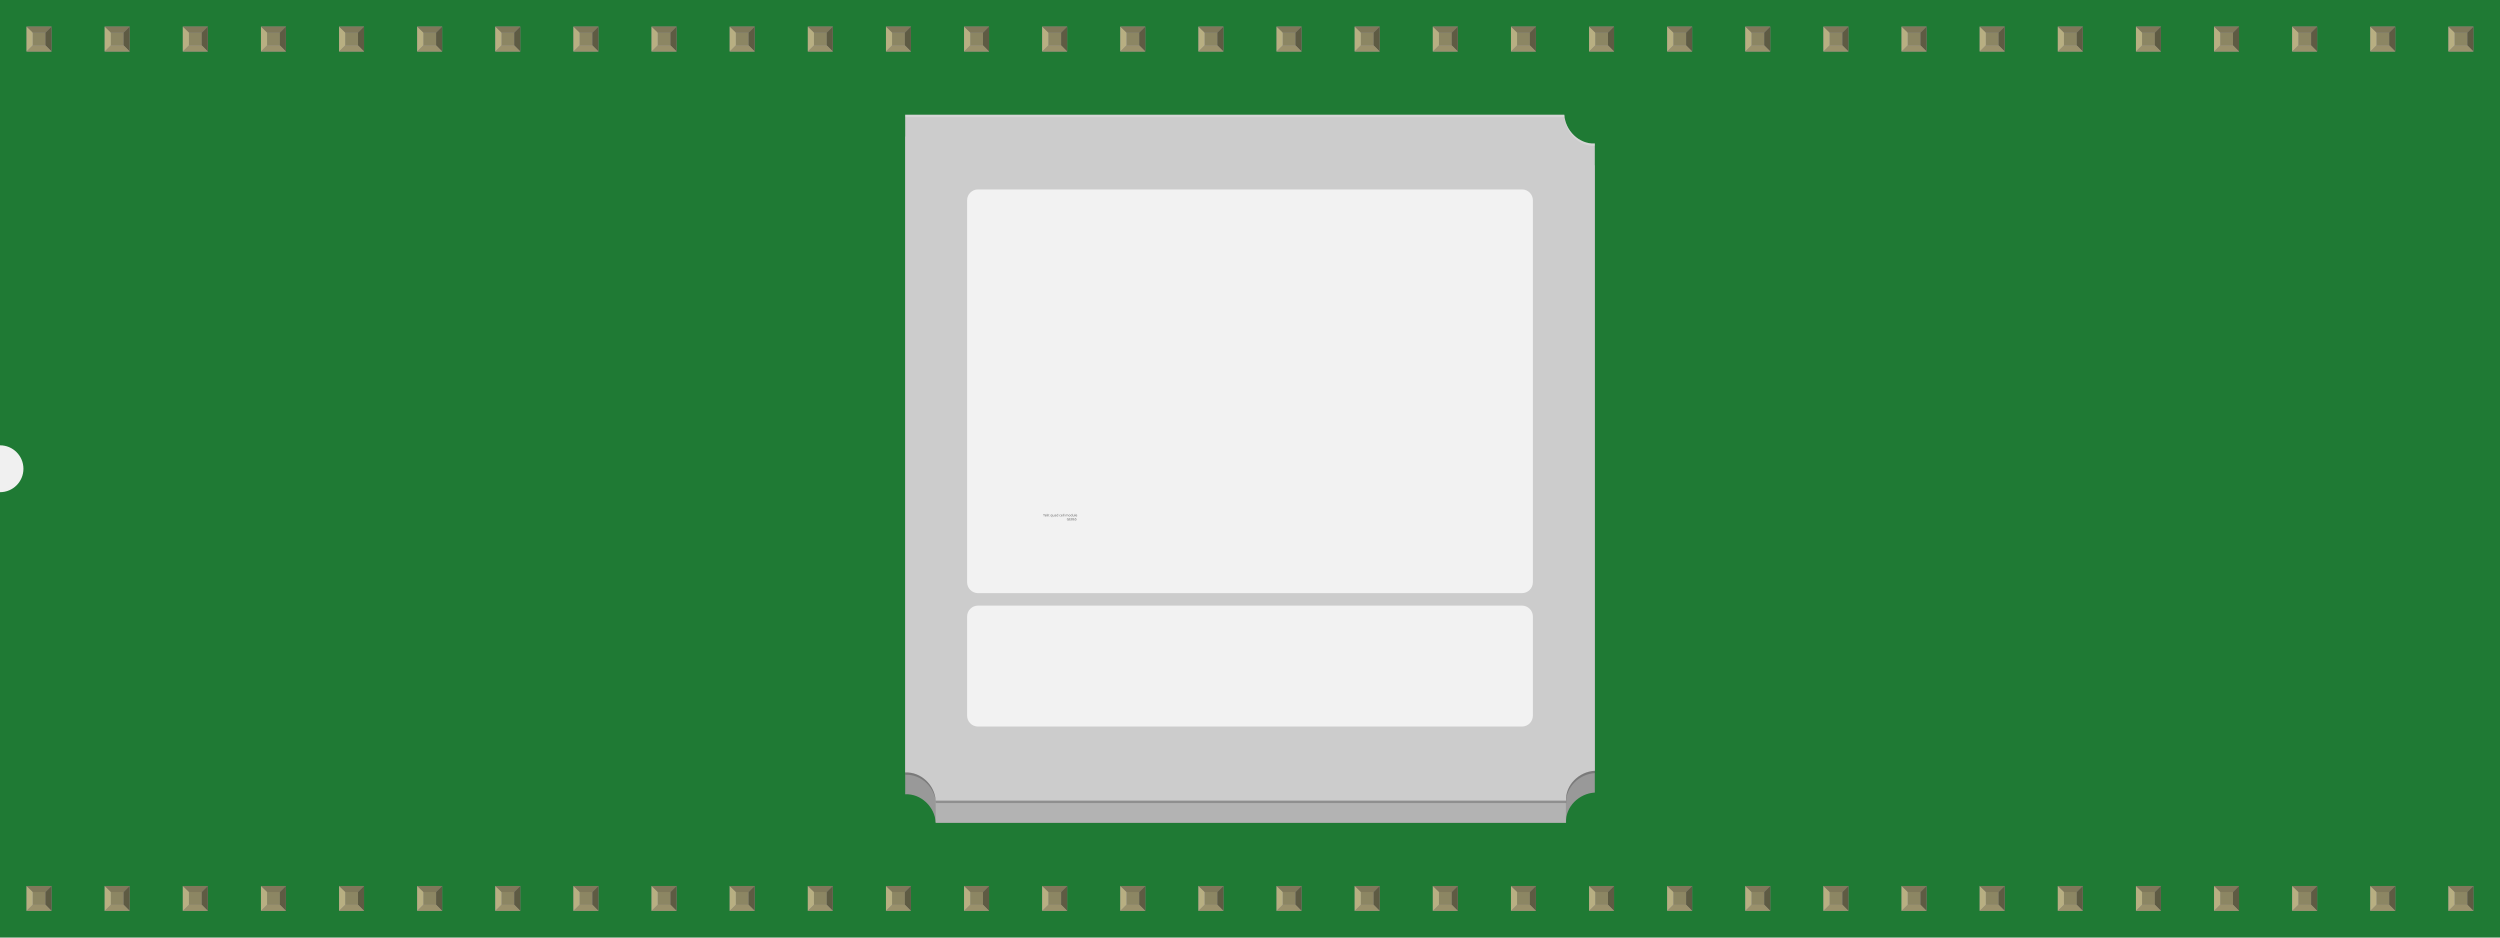
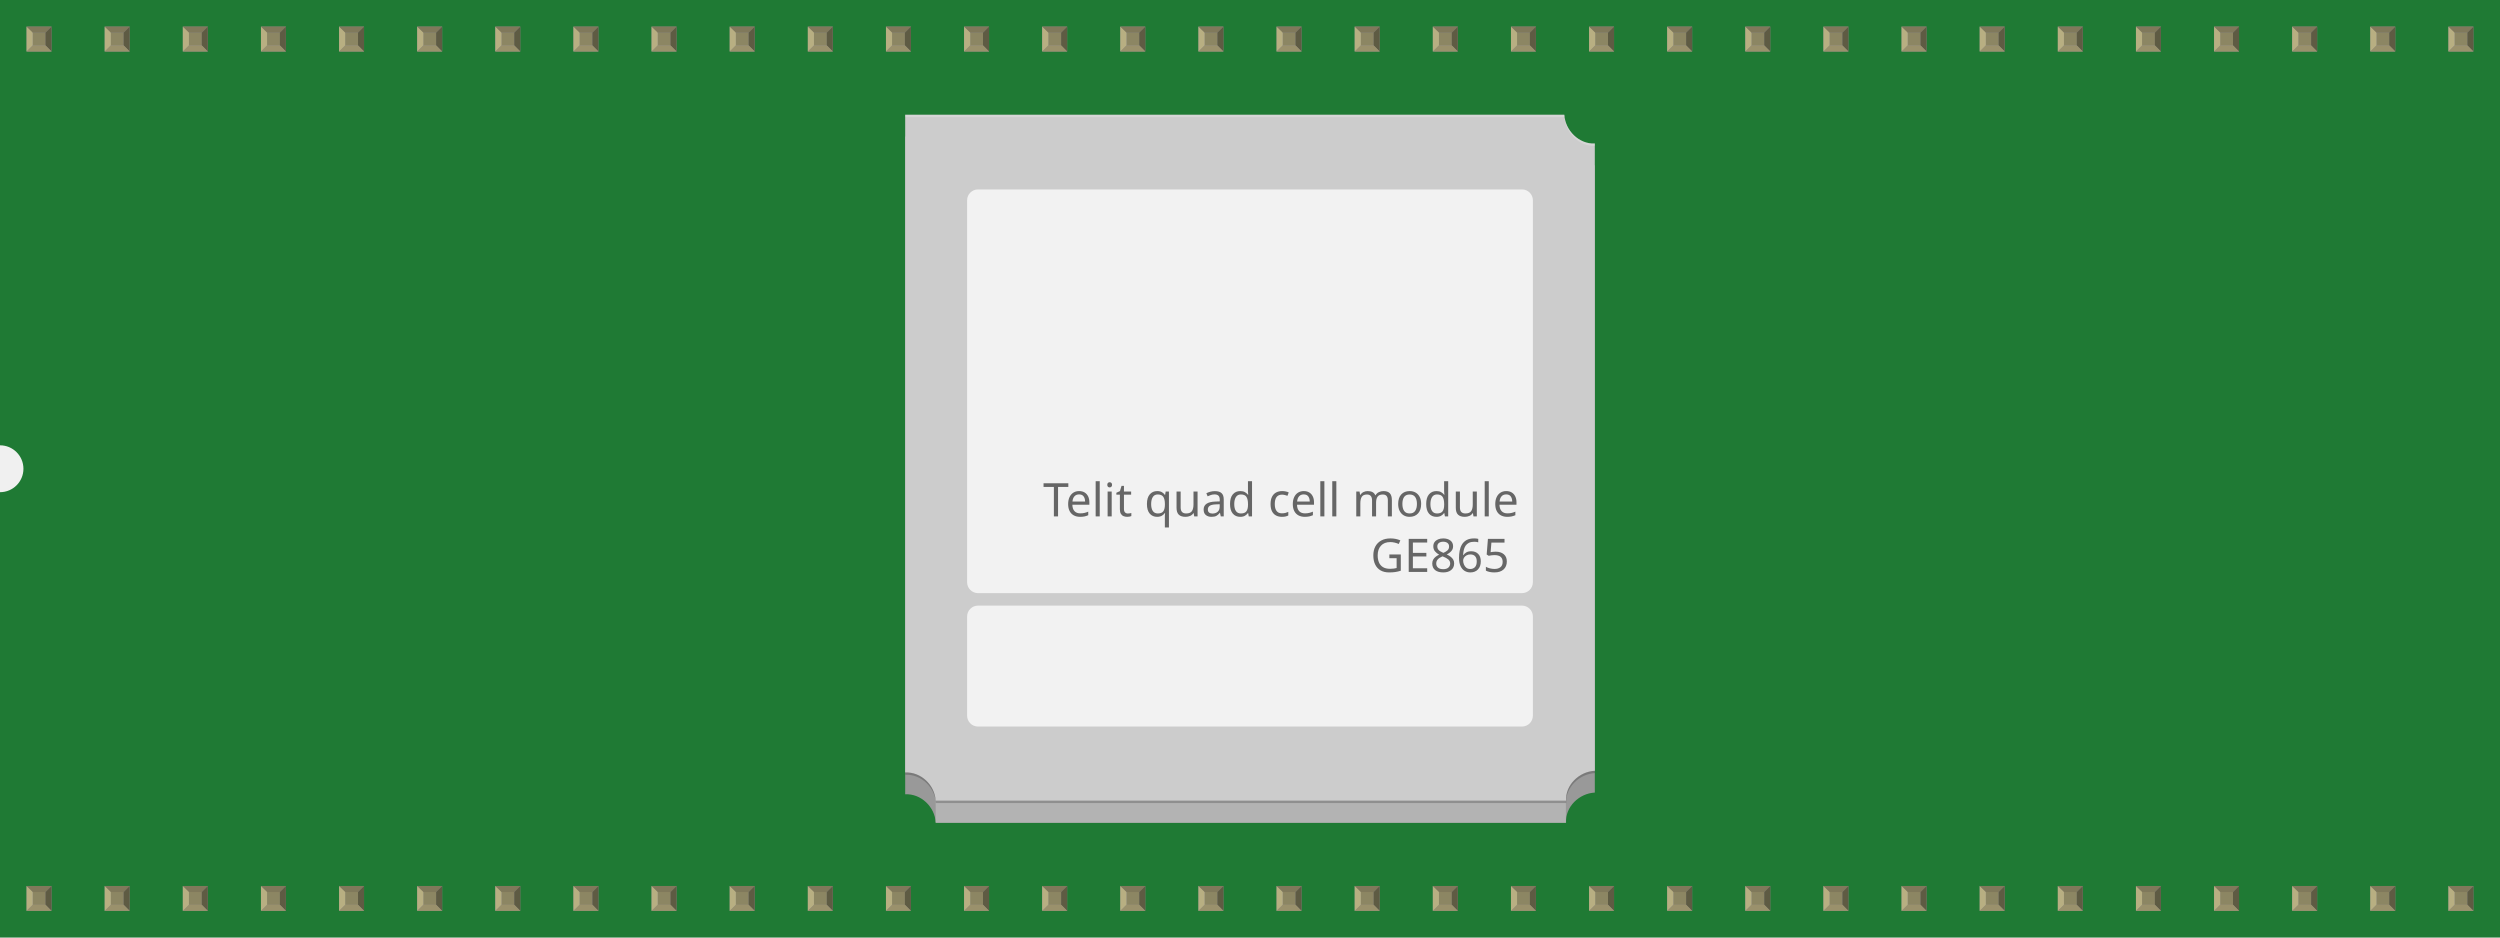
<svg xmlns="http://www.w3.org/2000/svg" width="3.2in" x="0in" version="1.2" y="0in" height="1.2in" viewBox="0 0 3200 1200" baseProfile="tiny">
  <g id="breadboard">
    <g id="icon">
      <path fill="#1F7A34" stroke="none" stroke-width="0" d="M0,0L0,570A30,30 0 0 1 0,630L0,1200L3200,1200L3200,0L0,0z" />
      <g transform="translate(1158.63,146.82)">
        <g>
          <g id="silkscreen_2_">
            <path fill="#999999" d="M843.708,27.903c1.056,20.125,18.889,37.917,39.028,36.861l0,802.917c-20.125,1.042,-37.875,18.222,-36.819,38.347L39.056,906.028C38,885.889,20.125,868.819,0,869.875L0,27.903L843.708,27.903z" />
          </g>
          <rect width="806.667" x="39.056" y="878.375" fill="#B3B3B3" height="27.986" />
          <g id="silkscreen_3_">
            <path fill="#CCCCCC" d="M843.708,0c1.056,20.125,18.889,37.917,39.028,36.861l0,802.917c-20.125,1.042,-37.875,18.222,-36.819,38.347L39.056,878.125C38,858,20.125,840.917,0,841.972L0,0L843.708,0z" />
            <path opacity="0.2" fill="#FFFFFF" d="M882.958,39.847c-20.125,1.056,-37.958,-16.736,-39.028,-36.861L0.222,2.986L0,0l843.708,0c1.056,20.125,18.889,37.917,39.028,36.861L882.958,39.847z" />
            <path opacity="0.2" d="M0.222,844.958c20.125,-1.056,38,16.014,39.069,36.153l806.847,0c-1.042,-20.125,16.694,-37.306,36.819,-38.347l-0.236,-2.986c-20.125,1.042,-37.875,18.222,-36.819,38.347L39.056,878.125C38,858,20.125,840.917,0,841.972L0.222,844.958z" />
          </g>
          <g>
            <path fill="#F2F2F2" d="M803.444,598.5c0,7.639,-6.25,13.889,-13.889,13.889L93.167,612.389c-7.639,0,-13.889,-6.25,-13.889,-13.889L79.278,109.542c0,-7.639,6.25,-13.889,13.889,-13.889l696.403,0c7.639,0,13.889,6.25,13.889,13.889L803.458,598.5z" />
          </g>
          <g>
            <path fill="#F2F2F2" d="M803.444,769.264c0,7.639,-6.25,13.889,-13.889,13.889L93.167,783.153c-7.639,0,-13.889,-6.25,-13.889,-13.889l0,-127c0,-7.639,6.25,-13.889,13.889,-13.889l696.403,0c7.639,0,13.889,6.25,13.889,13.889L803.458,769.264z" />
          </g>
-           <g transform="matrix(1, 0, 0, 1, 176.517, 514.136)">
-             <text x="0" y="0" fill="#666666" font-family="'DroidSans'" font-size="4.269">Telit quad cell module</text>
-             <text x="30.175" y="5.123" fill="#666666" font-family="'DroidSans'" font-size="4.269">GE865</text>
+           <g enable-background="new    " transform="matrix(1, 0, 0, 1, 176.517, 514.136)">
+             <text x="0" y="0" fill="#666666" font-family="'DroidSans'" font-size="59.289">Telit quad cell module</text>
+             <text x="419.097" y="71.153" fill="#666666" font-family="'DroidSans'" font-size="59.289">GE865</text>
          </g>
        </g>
      </g>
    </g>
    <g transform="translate(34.035,1134.05)">
      <rect width="31.93" x="0" y="0" fill="#8D8C8C" height="31.9" id="connector0pin" />
      <rect width="16.444" x="7.792" y="7.735" fill="#8C8663" height="16.415" />
      <polygon fill="#B8AF82" points="0,31.9,7.792,24.137,7.792,6.972,0,0" />
      <polygon fill="#80795B" points="24.208,7.763,7.903,7.763,0,0,31.93,0" />
      <polygon fill="#5E5B43" points="24.208,24.137,24.208,7.763,31.93,0,31.93,31.9" />
      <polygon fill="#9A916C" points="0,31.9,7.875,24.137,24.208,24.137,31.93,31.9" />
    </g>
    <g transform="translate(34.035,34.05)">
      <rect width="31.93" x="0" y="0" fill="#8D8C8C" height="31.9" id="connector63pin" />
      <rect width="16.444" x="7.792" y="7.735" fill="#8C8663" height="16.415" />
      <polygon fill="#B8AF82" points="0,31.9,7.792,24.137,7.792,6.972,0,0" />
      <polygon fill="#80795B" points="24.208,7.763,7.903,7.763,0,0,31.93,0" />
      <polygon fill="#5E5B43" points="24.208,24.137,24.208,7.763,31.93,0,31.93,31.9" />
      <polygon fill="#9A916C" points="0,31.9,7.875,24.137,24.208,24.137,31.93,31.9" />
    </g>
    <g transform="translate(134.035,1134.05)">
      <rect width="31.93" x="0" y="0" fill="#8D8C8C" height="31.9" id="connector1pin" />
      <rect width="16.444" x="7.792" y="7.735" fill="#8C8663" height="16.415" />
      <polygon fill="#B8AF82" points="0,31.9,7.792,24.137,7.792,6.972,0,0" />
      <polygon fill="#80795B" points="24.208,7.763,7.903,7.763,0,0,31.93,0" />
      <polygon fill="#5E5B43" points="24.208,24.137,24.208,7.763,31.93,0,31.93,31.9" />
      <polygon fill="#9A916C" points="0,31.9,7.875,24.137,24.208,24.137,31.93,31.9" />
    </g>
    <g transform="translate(134.035,34.05)">
      <rect width="31.93" x="0" y="0" fill="#8D8C8C" height="31.9" id="connector62pin" />
      <rect width="16.444" x="7.792" y="7.735" fill="#8C8663" height="16.415" />
      <polygon fill="#B8AF82" points="0,31.9,7.792,24.137,7.792,6.972,0,0" />
      <polygon fill="#80795B" points="24.208,7.763,7.903,7.763,0,0,31.93,0" />
      <polygon fill="#5E5B43" points="24.208,24.137,24.208,7.763,31.93,0,31.93,31.9" />
      <polygon fill="#9A916C" points="0,31.9,7.875,24.137,24.208,24.137,31.93,31.9" />
    </g>
    <g transform="translate(234.035,1134.05)">
      <rect width="31.93" x="0" y="0" fill="#8D8C8C" height="31.9" id="connector2pin" />
      <rect width="16.444" x="7.792" y="7.735" fill="#8C8663" height="16.415" />
      <polygon fill="#B8AF82" points="0,31.9,7.792,24.137,7.792,6.972,0,0" />
      <polygon fill="#80795B" points="24.208,7.763,7.903,7.763,0,0,31.93,0" />
      <polygon fill="#5E5B43" points="24.208,24.137,24.208,7.763,31.93,0,31.93,31.9" />
      <polygon fill="#9A916C" points="0,31.9,7.875,24.137,24.208,24.137,31.93,31.9" />
    </g>
    <g transform="translate(234.035,34.05)">
      <rect width="31.93" x="0" y="0" fill="#8D8C8C" height="31.9" id="connector61pin" />
      <rect width="16.444" x="7.792" y="7.735" fill="#8C8663" height="16.415" />
      <polygon fill="#B8AF82" points="0,31.9,7.792,24.137,7.792,6.972,0,0" />
      <polygon fill="#80795B" points="24.208,7.763,7.903,7.763,0,0,31.93,0" />
      <polygon fill="#5E5B43" points="24.208,24.137,24.208,7.763,31.93,0,31.93,31.9" />
      <polygon fill="#9A916C" points="0,31.9,7.875,24.137,24.208,24.137,31.93,31.9" />
    </g>
    <g transform="translate(334.035,1134.05)">
      <rect width="31.93" x="0" y="0" fill="#8D8C8C" height="31.9" id="connector3pin" />
      <rect width="16.444" x="7.792" y="7.735" fill="#8C8663" height="16.415" />
      <polygon fill="#B8AF82" points="0,31.9,7.792,24.137,7.792,6.972,0,0" />
      <polygon fill="#80795B" points="24.208,7.763,7.903,7.763,0,0,31.93,0" />
      <polygon fill="#5E5B43" points="24.208,24.137,24.208,7.763,31.93,0,31.93,31.9" />
      <polygon fill="#9A916C" points="0,31.9,7.875,24.137,24.208,24.137,31.93,31.9" />
    </g>
    <g transform="translate(334.035,34.05)">
      <rect width="31.93" x="0" y="0" fill="#8D8C8C" height="31.9" id="connector60pin" />
      <rect width="16.444" x="7.792" y="7.735" fill="#8C8663" height="16.415" />
      <polygon fill="#B8AF82" points="0,31.9,7.792,24.137,7.792,6.972,0,0" />
      <polygon fill="#80795B" points="24.208,7.763,7.903,7.763,0,0,31.93,0" />
      <polygon fill="#5E5B43" points="24.208,24.137,24.208,7.763,31.93,0,31.93,31.9" />
      <polygon fill="#9A916C" points="0,31.9,7.875,24.137,24.208,24.137,31.93,31.9" />
    </g>
    <g transform="translate(434.035,1134.05)">
      <rect width="31.93" x="0" y="0" fill="#8D8C8C" height="31.9" id="connector4pin" />
      <rect width="16.444" x="7.792" y="7.735" fill="#8C8663" height="16.415" />
      <polygon fill="#B8AF82" points="0,31.9,7.792,24.137,7.792,6.972,0,0" />
      <polygon fill="#80795B" points="24.208,7.763,7.903,7.763,0,0,31.93,0" />
      <polygon fill="#5E5B43" points="24.208,24.137,24.208,7.763,31.93,0,31.93,31.9" />
      <polygon fill="#9A916C" points="0,31.9,7.875,24.137,24.208,24.137,31.93,31.9" />
    </g>
    <g transform="translate(434.035,34.05)">
      <rect width="31.93" x="0" y="0" fill="#8D8C8C" height="31.9" id="connector59pin" />
      <rect width="16.444" x="7.792" y="7.735" fill="#8C8663" height="16.415" />
      <polygon fill="#B8AF82" points="0,31.9,7.792,24.137,7.792,6.972,0,0" />
      <polygon fill="#80795B" points="24.208,7.763,7.903,7.763,0,0,31.93,0" />
      <polygon fill="#5E5B43" points="24.208,24.137,24.208,7.763,31.93,0,31.93,31.9" />
      <polygon fill="#9A916C" points="0,31.9,7.875,24.137,24.208,24.137,31.93,31.9" />
    </g>
    <g transform="translate(534.035,1134.05)">
      <rect width="31.93" x="0" y="0" fill="#8D8C8C" height="31.9" id="connector5pin" />
      <rect width="16.444" x="7.792" y="7.735" fill="#8C8663" height="16.415" />
      <polygon fill="#B8AF82" points="0,31.9,7.792,24.137,7.792,6.972,0,0" />
      <polygon fill="#80795B" points="24.208,7.763,7.903,7.763,0,0,31.93,0" />
      <polygon fill="#5E5B43" points="24.208,24.137,24.208,7.763,31.93,0,31.93,31.9" />
      <polygon fill="#9A916C" points="0,31.9,7.875,24.137,24.208,24.137,31.93,31.9" />
    </g>
    <g transform="translate(534.035,34.05)">
      <rect width="31.93" x="0" y="0" fill="#8D8C8C" height="31.9" id="connector58pin" />
      <rect width="16.444" x="7.792" y="7.735" fill="#8C8663" height="16.415" />
      <polygon fill="#B8AF82" points="0,31.9,7.792,24.137,7.792,6.972,0,0" />
      <polygon fill="#80795B" points="24.208,7.763,7.903,7.763,0,0,31.93,0" />
      <polygon fill="#5E5B43" points="24.208,24.137,24.208,7.763,31.93,0,31.93,31.9" />
      <polygon fill="#9A916C" points="0,31.9,7.875,24.137,24.208,24.137,31.93,31.9" />
    </g>
    <g transform="translate(634.035,1134.05)">
      <rect width="31.93" x="0" y="0" fill="#8D8C8C" height="31.9" id="connector6pin" />
      <rect width="16.444" x="7.792" y="7.735" fill="#8C8663" height="16.415" />
      <polygon fill="#B8AF82" points="0,31.9,7.792,24.137,7.792,6.972,0,0" />
      <polygon fill="#80795B" points="24.208,7.763,7.903,7.763,0,0,31.93,0" />
      <polygon fill="#5E5B43" points="24.208,24.137,24.208,7.763,31.93,0,31.93,31.9" />
      <polygon fill="#9A916C" points="0,31.9,7.875,24.137,24.208,24.137,31.93,31.9" />
    </g>
    <g transform="translate(634.035,34.05)">
      <rect width="31.93" x="0" y="0" fill="#8D8C8C" height="31.9" id="connector57pin" />
      <rect width="16.444" x="7.792" y="7.735" fill="#8C8663" height="16.415" />
      <polygon fill="#B8AF82" points="0,31.9,7.792,24.137,7.792,6.972,0,0" />
      <polygon fill="#80795B" points="24.208,7.763,7.903,7.763,0,0,31.93,0" />
      <polygon fill="#5E5B43" points="24.208,24.137,24.208,7.763,31.93,0,31.93,31.9" />
      <polygon fill="#9A916C" points="0,31.9,7.875,24.137,24.208,24.137,31.93,31.9" />
    </g>
    <g transform="translate(734.035,1134.05)">
      <rect width="31.93" x="0" y="0" fill="#8D8C8C" height="31.9" id="connector7pin" />
      <rect width="16.444" x="7.792" y="7.735" fill="#8C8663" height="16.415" />
      <polygon fill="#B8AF82" points="0,31.9,7.792,24.137,7.792,6.972,0,0" />
      <polygon fill="#80795B" points="24.208,7.763,7.903,7.763,0,0,31.93,0" />
      <polygon fill="#5E5B43" points="24.208,24.137,24.208,7.763,31.93,0,31.93,31.9" />
      <polygon fill="#9A916C" points="0,31.9,7.875,24.137,24.208,24.137,31.93,31.9" />
    </g>
    <g transform="translate(734.035,34.05)">
      <rect width="31.93" x="0" y="0" fill="#8D8C8C" height="31.9" id="connector56pin" />
      <rect width="16.444" x="7.792" y="7.735" fill="#8C8663" height="16.415" />
      <polygon fill="#B8AF82" points="0,31.9,7.792,24.137,7.792,6.972,0,0" />
      <polygon fill="#80795B" points="24.208,7.763,7.903,7.763,0,0,31.93,0" />
      <polygon fill="#5E5B43" points="24.208,24.137,24.208,7.763,31.93,0,31.93,31.9" />
      <polygon fill="#9A916C" points="0,31.9,7.875,24.137,24.208,24.137,31.93,31.9" />
    </g>
    <g transform="translate(834.035,1134.05)">
      <rect width="31.93" x="0" y="0" fill="#8D8C8C" height="31.9" id="connector8pin" />
      <rect width="16.444" x="7.792" y="7.735" fill="#8C8663" height="16.415" />
      <polygon fill="#B8AF82" points="0,31.9,7.792,24.137,7.792,6.972,0,0" />
      <polygon fill="#80795B" points="24.208,7.763,7.903,7.763,0,0,31.93,0" />
      <polygon fill="#5E5B43" points="24.208,24.137,24.208,7.763,31.93,0,31.93,31.9" />
      <polygon fill="#9A916C" points="0,31.9,7.875,24.137,24.208,24.137,31.93,31.9" />
    </g>
    <g transform="translate(834.035,34.05)">
      <rect width="31.93" x="0" y="0" fill="#8D8C8C" height="31.9" id="connector55pin" />
      <rect width="16.444" x="7.792" y="7.735" fill="#8C8663" height="16.415" />
      <polygon fill="#B8AF82" points="0,31.9,7.792,24.137,7.792,6.972,0,0" />
      <polygon fill="#80795B" points="24.208,7.763,7.903,7.763,0,0,31.93,0" />
      <polygon fill="#5E5B43" points="24.208,24.137,24.208,7.763,31.93,0,31.93,31.9" />
      <polygon fill="#9A916C" points="0,31.9,7.875,24.137,24.208,24.137,31.93,31.9" />
    </g>
    <g transform="translate(934.035,1134.05)">
      <rect width="31.93" x="0" y="0" fill="#8D8C8C" height="31.9" id="connector9pin" />
      <rect width="16.444" x="7.792" y="7.735" fill="#8C8663" height="16.415" />
      <polygon fill="#B8AF82" points="0,31.9,7.792,24.137,7.792,6.972,0,0" />
      <polygon fill="#80795B" points="24.208,7.763,7.903,7.763,0,0,31.93,0" />
      <polygon fill="#5E5B43" points="24.208,24.137,24.208,7.763,31.93,0,31.93,31.9" />
      <polygon fill="#9A916C" points="0,31.9,7.875,24.137,24.208,24.137,31.93,31.9" />
    </g>
    <g transform="translate(934.035,34.05)">
      <rect width="31.93" x="0" y="0" fill="#8D8C8C" height="31.9" id="connector54pin" />
      <rect width="16.444" x="7.792" y="7.735" fill="#8C8663" height="16.415" />
      <polygon fill="#B8AF82" points="0,31.9,7.792,24.137,7.792,6.972,0,0" />
      <polygon fill="#80795B" points="24.208,7.763,7.903,7.763,0,0,31.93,0" />
      <polygon fill="#5E5B43" points="24.208,24.137,24.208,7.763,31.93,0,31.93,31.9" />
      <polygon fill="#9A916C" points="0,31.9,7.875,24.137,24.208,24.137,31.93,31.9" />
    </g>
    <g transform="translate(1034.04,1134.05)">
      <rect width="31.93" x="0" y="0" fill="#8D8C8C" height="31.9" id="connector10pin" />
      <rect width="16.444" x="7.792" y="7.735" fill="#8C8663" height="16.415" />
      <polygon fill="#B8AF82" points="0,31.9,7.792,24.137,7.792,6.972,0,0" />
      <polygon fill="#80795B" points="24.208,7.763,7.903,7.763,0,0,31.93,0" />
      <polygon fill="#5E5B43" points="24.208,24.137,24.208,7.763,31.93,0,31.93,31.9" />
      <polygon fill="#9A916C" points="0,31.9,7.875,24.137,24.208,24.137,31.93,31.9" />
    </g>
    <g transform="translate(1034.04,34.05)">
      <rect width="31.93" x="0" y="0" fill="#8D8C8C" height="31.9" id="connector53pin" />
      <rect width="16.444" x="7.792" y="7.735" fill="#8C8663" height="16.415" />
      <polygon fill="#B8AF82" points="0,31.9,7.792,24.137,7.792,6.972,0,0" />
      <polygon fill="#80795B" points="24.208,7.763,7.903,7.763,0,0,31.93,0" />
      <polygon fill="#5E5B43" points="24.208,24.137,24.208,7.763,31.93,0,31.93,31.9" />
      <polygon fill="#9A916C" points="0,31.9,7.875,24.137,24.208,24.137,31.93,31.9" />
    </g>
    <g transform="translate(1134.04,1134.05)">
      <rect width="31.93" x="0" y="0" fill="#8D8C8C" height="31.9" id="connector11pin" />
      <rect width="16.444" x="7.792" y="7.735" fill="#8C8663" height="16.415" />
      <polygon fill="#B8AF82" points="0,31.9,7.792,24.137,7.792,6.972,0,0" />
      <polygon fill="#80795B" points="24.208,7.763,7.903,7.763,0,0,31.93,0" />
      <polygon fill="#5E5B43" points="24.208,24.137,24.208,7.763,31.93,0,31.93,31.9" />
      <polygon fill="#9A916C" points="0,31.9,7.875,24.137,24.208,24.137,31.93,31.9" />
    </g>
    <g transform="translate(1134.04,34.05)">
      <rect width="31.93" x="0" y="0" fill="#8D8C8C" height="31.9" id="connector52pin" />
      <rect width="16.444" x="7.792" y="7.735" fill="#8C8663" height="16.415" />
      <polygon fill="#B8AF82" points="0,31.9,7.792,24.137,7.792,6.972,0,0" />
      <polygon fill="#80795B" points="24.208,7.763,7.903,7.763,0,0,31.93,0" />
      <polygon fill="#5E5B43" points="24.208,24.137,24.208,7.763,31.93,0,31.93,31.9" />
      <polygon fill="#9A916C" points="0,31.9,7.875,24.137,24.208,24.137,31.93,31.9" />
    </g>
    <g transform="translate(1234.04,1134.05)">
      <rect width="31.93" x="0" y="0" fill="#8D8C8C" height="31.9" id="connector12pin" />
      <rect width="16.444" x="7.792" y="7.735" fill="#8C8663" height="16.415" />
      <polygon fill="#B8AF82" points="0,31.9,7.792,24.137,7.792,6.972,0,0" />
      <polygon fill="#80795B" points="24.208,7.763,7.903,7.763,0,0,31.93,0" />
      <polygon fill="#5E5B43" points="24.208,24.137,24.208,7.763,31.93,0,31.93,31.9" />
      <polygon fill="#9A916C" points="0,31.9,7.875,24.137,24.208,24.137,31.93,31.9" />
    </g>
    <g transform="translate(1234.04,34.05)">
      <rect width="31.93" x="0" y="0" fill="#8D8C8C" height="31.9" id="connector51pin" />
      <rect width="16.444" x="7.792" y="7.735" fill="#8C8663" height="16.415" />
      <polygon fill="#B8AF82" points="0,31.9,7.792,24.137,7.792,6.972,0,0" />
      <polygon fill="#80795B" points="24.208,7.763,7.903,7.763,0,0,31.93,0" />
      <polygon fill="#5E5B43" points="24.208,24.137,24.208,7.763,31.93,0,31.93,31.9" />
      <polygon fill="#9A916C" points="0,31.9,7.875,24.137,24.208,24.137,31.93,31.9" />
    </g>
    <g transform="translate(1334.04,1134.05)">
      <rect width="31.93" x="0" y="0" fill="#8D8C8C" height="31.9" id="connector13pin" />
      <rect width="16.444" x="7.792" y="7.735" fill="#8C8663" height="16.415" />
      <polygon fill="#B8AF82" points="0,31.9,7.792,24.137,7.792,6.972,0,0" />
      <polygon fill="#80795B" points="24.208,7.763,7.903,7.763,0,0,31.93,0" />
      <polygon fill="#5E5B43" points="24.208,24.137,24.208,7.763,31.93,0,31.93,31.9" />
      <polygon fill="#9A916C" points="0,31.9,7.875,24.137,24.208,24.137,31.93,31.9" />
    </g>
    <g transform="translate(1334.04,34.05)">
      <rect width="31.93" x="0" y="0" fill="#8D8C8C" height="31.9" id="connector50pin" />
      <rect width="16.444" x="7.792" y="7.735" fill="#8C8663" height="16.415" />
      <polygon fill="#B8AF82" points="0,31.9,7.792,24.137,7.792,6.972,0,0" />
      <polygon fill="#80795B" points="24.208,7.763,7.903,7.763,0,0,31.93,0" />
      <polygon fill="#5E5B43" points="24.208,24.137,24.208,7.763,31.93,0,31.93,31.9" />
      <polygon fill="#9A916C" points="0,31.9,7.875,24.137,24.208,24.137,31.93,31.9" />
    </g>
    <g transform="translate(1434.04,1134.05)">
      <rect width="31.93" x="0" y="0" fill="#8D8C8C" height="31.9" id="connector14pin" />
      <rect width="16.444" x="7.792" y="7.735" fill="#8C8663" height="16.415" />
      <polygon fill="#B8AF82" points="0,31.9,7.792,24.137,7.792,6.972,0,0" />
      <polygon fill="#80795B" points="24.208,7.763,7.903,7.763,0,0,31.93,0" />
      <polygon fill="#5E5B43" points="24.208,24.137,24.208,7.763,31.93,0,31.93,31.9" />
      <polygon fill="#9A916C" points="0,31.9,7.875,24.137,24.208,24.137,31.93,31.9" />
    </g>
    <g transform="translate(1434.04,34.05)">
      <rect width="31.93" x="0" y="0" fill="#8D8C8C" height="31.9" id="connector49pin" />
      <rect width="16.444" x="7.792" y="7.735" fill="#8C8663" height="16.415" />
      <polygon fill="#B8AF82" points="0,31.9,7.792,24.137,7.792,6.972,0,0" />
      <polygon fill="#80795B" points="24.208,7.763,7.903,7.763,0,0,31.93,0" />
      <polygon fill="#5E5B43" points="24.208,24.137,24.208,7.763,31.93,0,31.93,31.9" />
      <polygon fill="#9A916C" points="0,31.9,7.875,24.137,24.208,24.137,31.93,31.9" />
    </g>
    <g transform="translate(1534.04,1134.05)">
      <rect width="31.93" x="0" y="0" fill="#8D8C8C" height="31.9" id="connector15pin" />
      <rect width="16.444" x="7.792" y="7.735" fill="#8C8663" height="16.415" />
      <polygon fill="#B8AF82" points="0,31.9,7.792,24.137,7.792,6.972,0,0" />
      <polygon fill="#80795B" points="24.208,7.763,7.903,7.763,0,0,31.93,0" />
      <polygon fill="#5E5B43" points="24.208,24.137,24.208,7.763,31.93,0,31.93,31.9" />
      <polygon fill="#9A916C" points="0,31.9,7.875,24.137,24.208,24.137,31.93,31.9" />
    </g>
    <g transform="translate(1534.04,34.05)">
      <rect width="31.93" x="0" y="0" fill="#8D8C8C" height="31.9" id="connector48pin" />
      <rect width="16.444" x="7.792" y="7.735" fill="#8C8663" height="16.415" />
      <polygon fill="#B8AF82" points="0,31.9,7.792,24.137,7.792,6.972,0,0" />
      <polygon fill="#80795B" points="24.208,7.763,7.903,7.763,0,0,31.93,0" />
      <polygon fill="#5E5B43" points="24.208,24.137,24.208,7.763,31.93,0,31.93,31.9" />
      <polygon fill="#9A916C" points="0,31.9,7.875,24.137,24.208,24.137,31.93,31.9" />
    </g>
    <g transform="translate(1634.04,1134.05)">
      <rect width="31.93" x="0" y="0" fill="#8D8C8C" height="31.9" id="connector16pin" />
      <rect width="16.444" x="7.792" y="7.735" fill="#8C8663" height="16.415" />
      <polygon fill="#B8AF82" points="0,31.9,7.792,24.137,7.792,6.972,0,0" />
      <polygon fill="#80795B" points="24.208,7.763,7.903,7.763,0,0,31.93,0" />
      <polygon fill="#5E5B43" points="24.208,24.137,24.208,7.763,31.93,0,31.93,31.9" />
      <polygon fill="#9A916C" points="0,31.9,7.875,24.137,24.208,24.137,31.93,31.9" />
    </g>
    <g transform="translate(1634.04,34.05)">
      <rect width="31.93" x="0" y="0" fill="#8D8C8C" height="31.9" id="connector47pin" />
      <rect width="16.444" x="7.792" y="7.735" fill="#8C8663" height="16.415" />
      <polygon fill="#B8AF82" points="0,31.9,7.792,24.137,7.792,6.972,0,0" />
      <polygon fill="#80795B" points="24.208,7.763,7.903,7.763,0,0,31.93,0" />
      <polygon fill="#5E5B43" points="24.208,24.137,24.208,7.763,31.93,0,31.93,31.9" />
      <polygon fill="#9A916C" points="0,31.9,7.875,24.137,24.208,24.137,31.93,31.9" />
    </g>
    <g transform="translate(1734.04,1134.05)">
      <rect width="31.93" x="0" y="0" fill="#8D8C8C" height="31.9" id="connector17pin" />
      <rect width="16.444" x="7.792" y="7.735" fill="#8C8663" height="16.415" />
      <polygon fill="#B8AF82" points="0,31.9,7.792,24.137,7.792,6.972,0,0" />
      <polygon fill="#80795B" points="24.208,7.763,7.903,7.763,0,0,31.93,0" />
      <polygon fill="#5E5B43" points="24.208,24.137,24.208,7.763,31.93,0,31.93,31.9" />
      <polygon fill="#9A916C" points="0,31.9,7.875,24.137,24.208,24.137,31.93,31.9" />
    </g>
    <g transform="translate(1734.04,34.05)">
      <rect width="31.93" x="0" y="0" fill="#8D8C8C" height="31.9" id="connector46pin" />
      <rect width="16.444" x="7.792" y="7.735" fill="#8C8663" height="16.415" />
      <polygon fill="#B8AF82" points="0,31.9,7.792,24.137,7.792,6.972,0,0" />
      <polygon fill="#80795B" points="24.208,7.763,7.903,7.763,0,0,31.93,0" />
      <polygon fill="#5E5B43" points="24.208,24.137,24.208,7.763,31.93,0,31.93,31.9" />
      <polygon fill="#9A916C" points="0,31.9,7.875,24.137,24.208,24.137,31.93,31.9" />
    </g>
    <g transform="translate(1834.04,1134.05)">
      <rect width="31.93" x="0" y="0" fill="#8D8C8C" height="31.9" id="connector18pin" />
      <rect width="16.444" x="7.792" y="7.735" fill="#8C8663" height="16.415" />
      <polygon fill="#B8AF82" points="0,31.9,7.792,24.137,7.792,6.972,0,0" />
      <polygon fill="#80795B" points="24.208,7.763,7.903,7.763,0,0,31.93,0" />
      <polygon fill="#5E5B43" points="24.208,24.137,24.208,7.763,31.93,0,31.93,31.9" />
      <polygon fill="#9A916C" points="0,31.9,7.875,24.137,24.208,24.137,31.93,31.9" />
    </g>
    <g transform="translate(1834.04,34.05)">
      <rect width="31.93" x="0" y="0" fill="#8D8C8C" height="31.9" id="connector45pin" />
      <rect width="16.444" x="7.792" y="7.735" fill="#8C8663" height="16.415" />
      <polygon fill="#B8AF82" points="0,31.9,7.792,24.137,7.792,6.972,0,0" />
      <polygon fill="#80795B" points="24.208,7.763,7.903,7.763,0,0,31.93,0" />
      <polygon fill="#5E5B43" points="24.208,24.137,24.208,7.763,31.93,0,31.93,31.9" />
      <polygon fill="#9A916C" points="0,31.9,7.875,24.137,24.208,24.137,31.93,31.9" />
    </g>
    <g transform="translate(1934.04,1134.05)">
      <rect width="31.93" x="0" y="0" fill="#8D8C8C" height="31.9" id="connector19pin" />
      <rect width="16.444" x="7.792" y="7.735" fill="#8C8663" height="16.415" />
      <polygon fill="#B8AF82" points="0,31.9,7.792,24.137,7.792,6.972,0,0" />
      <polygon fill="#80795B" points="24.208,7.763,7.903,7.763,0,0,31.93,0" />
      <polygon fill="#5E5B43" points="24.208,24.137,24.208,7.763,31.93,0,31.93,31.9" />
      <polygon fill="#9A916C" points="0,31.9,7.875,24.137,24.208,24.137,31.93,31.9" />
    </g>
    <g transform="translate(1934.04,34.05)">
      <rect width="31.93" x="0" y="0" fill="#8D8C8C" height="31.9" id="connector44pin" />
      <rect width="16.444" x="7.792" y="7.735" fill="#8C8663" height="16.415" />
      <polygon fill="#B8AF82" points="0,31.9,7.792,24.137,7.792,6.972,0,0" />
      <polygon fill="#80795B" points="24.208,7.763,7.903,7.763,0,0,31.93,0" />
      <polygon fill="#5E5B43" points="24.208,24.137,24.208,7.763,31.93,0,31.93,31.9" />
      <polygon fill="#9A916C" points="0,31.9,7.875,24.137,24.208,24.137,31.93,31.9" />
    </g>
    <g transform="translate(2034.04,1134.05)">
      <rect width="31.93" x="0" y="0" fill="#8D8C8C" height="31.9" id="connector20pin" />
      <rect width="16.444" x="7.792" y="7.735" fill="#8C8663" height="16.415" />
      <polygon fill="#B8AF82" points="0,31.9,7.792,24.137,7.792,6.972,0,0" />
      <polygon fill="#80795B" points="24.208,7.763,7.903,7.763,0,0,31.93,0" />
      <polygon fill="#5E5B43" points="24.208,24.137,24.208,7.763,31.93,0,31.93,31.9" />
      <polygon fill="#9A916C" points="0,31.9,7.875,24.137,24.208,24.137,31.93,31.9" />
    </g>
    <g transform="translate(2034.04,34.05)">
      <rect width="31.93" x="0" y="0" fill="#8D8C8C" height="31.9" id="connector43pin" />
      <rect width="16.444" x="7.792" y="7.735" fill="#8C8663" height="16.415" />
      <polygon fill="#B8AF82" points="0,31.9,7.792,24.137,7.792,6.972,0,0" />
      <polygon fill="#80795B" points="24.208,7.763,7.903,7.763,0,0,31.93,0" />
      <polygon fill="#5E5B43" points="24.208,24.137,24.208,7.763,31.93,0,31.93,31.9" />
      <polygon fill="#9A916C" points="0,31.9,7.875,24.137,24.208,24.137,31.93,31.9" />
    </g>
    <g transform="translate(2134.03,1134.05)">
      <rect width="31.93" x="0" y="0" fill="#8D8C8C" height="31.9" id="connector21pin" />
      <rect width="16.444" x="7.792" y="7.735" fill="#8C8663" height="16.415" />
      <polygon fill="#B8AF82" points="0,31.9,7.792,24.137,7.792,6.972,0,0" />
      <polygon fill="#80795B" points="24.208,7.763,7.903,7.763,0,0,31.93,0" />
      <polygon fill="#5E5B43" points="24.208,24.137,24.208,7.763,31.93,0,31.93,31.9" />
      <polygon fill="#9A916C" points="0,31.9,7.875,24.137,24.208,24.137,31.93,31.9" />
    </g>
    <g transform="translate(2134.03,34.05)">
      <rect width="31.93" x="0" y="0" fill="#8D8C8C" height="31.9" id="connector42pin" />
      <rect width="16.444" x="7.792" y="7.735" fill="#8C8663" height="16.415" />
      <polygon fill="#B8AF82" points="0,31.9,7.792,24.137,7.792,6.972,0,0" />
      <polygon fill="#80795B" points="24.208,7.763,7.903,7.763,0,0,31.93,0" />
      <polygon fill="#5E5B43" points="24.208,24.137,24.208,7.763,31.93,0,31.93,31.9" />
      <polygon fill="#9A916C" points="0,31.9,7.875,24.137,24.208,24.137,31.93,31.9" />
    </g>
    <g transform="translate(2234.03,1134.05)">
      <rect width="31.93" x="0" y="0" fill="#8D8C8C" height="31.9" id="connector22pin" />
      <rect width="16.444" x="7.792" y="7.735" fill="#8C8663" height="16.415" />
      <polygon fill="#B8AF82" points="0,31.9,7.792,24.137,7.792,6.972,0,0" />
      <polygon fill="#80795B" points="24.208,7.763,7.903,7.763,0,0,31.93,0" />
      <polygon fill="#5E5B43" points="24.208,24.137,24.208,7.763,31.93,0,31.93,31.9" />
      <polygon fill="#9A916C" points="0,31.9,7.875,24.137,24.208,24.137,31.93,31.9" />
    </g>
    <g transform="translate(2234.03,34.05)">
      <rect width="31.93" x="0" y="0" fill="#8D8C8C" height="31.9" id="connector41pin" />
      <rect width="16.444" x="7.792" y="7.735" fill="#8C8663" height="16.415" />
      <polygon fill="#B8AF82" points="0,31.9,7.792,24.137,7.792,6.972,0,0" />
      <polygon fill="#80795B" points="24.208,7.763,7.903,7.763,0,0,31.93,0" />
      <polygon fill="#5E5B43" points="24.208,24.137,24.208,7.763,31.93,0,31.93,31.9" />
      <polygon fill="#9A916C" points="0,31.9,7.875,24.137,24.208,24.137,31.93,31.9" />
    </g>
    <g transform="translate(2334.03,1134.05)">
      <rect width="31.93" x="0" y="0" fill="#8D8C8C" height="31.9" id="connector23pin" />
      <rect width="16.444" x="7.792" y="7.735" fill="#8C8663" height="16.415" />
      <polygon fill="#B8AF82" points="0,31.9,7.792,24.137,7.792,6.972,0,0" />
      <polygon fill="#80795B" points="24.208,7.763,7.903,7.763,0,0,31.93,0" />
      <polygon fill="#5E5B43" points="24.208,24.137,24.208,7.763,31.93,0,31.93,31.9" />
      <polygon fill="#9A916C" points="0,31.9,7.875,24.137,24.208,24.137,31.93,31.9" />
    </g>
    <g transform="translate(2334.03,34.05)">
      <rect width="31.93" x="0" y="0" fill="#8D8C8C" height="31.9" id="connector40pin" />
      <rect width="16.444" x="7.792" y="7.735" fill="#8C8663" height="16.415" />
      <polygon fill="#B8AF82" points="0,31.9,7.792,24.137,7.792,6.972,0,0" />
      <polygon fill="#80795B" points="24.208,7.763,7.903,7.763,0,0,31.93,0" />
      <polygon fill="#5E5B43" points="24.208,24.137,24.208,7.763,31.93,0,31.93,31.9" />
      <polygon fill="#9A916C" points="0,31.9,7.875,24.137,24.208,24.137,31.93,31.9" />
    </g>
    <g transform="translate(2434.03,1134.05)">
      <rect width="31.93" x="0" y="0" fill="#8D8C8C" height="31.9" id="connector24pin" />
      <rect width="16.444" x="7.792" y="7.735" fill="#8C8663" height="16.415" />
      <polygon fill="#B8AF82" points="0,31.9,7.792,24.137,7.792,6.972,0,0" />
      <polygon fill="#80795B" points="24.208,7.763,7.903,7.763,0,0,31.93,0" />
      <polygon fill="#5E5B43" points="24.208,24.137,24.208,7.763,31.93,0,31.93,31.9" />
      <polygon fill="#9A916C" points="0,31.9,7.875,24.137,24.208,24.137,31.93,31.9" />
    </g>
    <g transform="translate(2434.03,34.05)">
      <rect width="31.93" x="0" y="0" fill="#8D8C8C" height="31.9" id="connector39pin" />
      <rect width="16.444" x="7.792" y="7.735" fill="#8C8663" height="16.415" />
      <polygon fill="#B8AF82" points="0,31.9,7.792,24.137,7.792,6.972,0,0" />
      <polygon fill="#80795B" points="24.208,7.763,7.903,7.763,0,0,31.93,0" />
      <polygon fill="#5E5B43" points="24.208,24.137,24.208,7.763,31.93,0,31.93,31.9" />
      <polygon fill="#9A916C" points="0,31.9,7.875,24.137,24.208,24.137,31.93,31.9" />
    </g>
    <g transform="translate(2534.03,1134.05)">
      <rect width="31.93" x="0" y="0" fill="#8D8C8C" height="31.9" id="connector25pin" />
      <rect width="16.444" x="7.792" y="7.735" fill="#8C8663" height="16.415" />
      <polygon fill="#B8AF82" points="0,31.9,7.792,24.137,7.792,6.972,0,0" />
      <polygon fill="#80795B" points="24.208,7.763,7.903,7.763,0,0,31.93,0" />
      <polygon fill="#5E5B43" points="24.208,24.137,24.208,7.763,31.93,0,31.93,31.9" />
      <polygon fill="#9A916C" points="0,31.9,7.875,24.137,24.208,24.137,31.93,31.9" />
    </g>
    <g transform="translate(2534.03,34.05)">
      <rect width="31.93" x="0" y="0" fill="#8D8C8C" height="31.9" id="connector38pin" />
      <rect width="16.444" x="7.792" y="7.735" fill="#8C8663" height="16.415" />
      <polygon fill="#B8AF82" points="0,31.9,7.792,24.137,7.792,6.972,0,0" />
      <polygon fill="#80795B" points="24.208,7.763,7.903,7.763,0,0,31.93,0" />
      <polygon fill="#5E5B43" points="24.208,24.137,24.208,7.763,31.93,0,31.93,31.9" />
      <polygon fill="#9A916C" points="0,31.9,7.875,24.137,24.208,24.137,31.93,31.9" />
    </g>
    <g transform="translate(2634.03,1134.05)">
      <rect width="31.93" x="0" y="0" fill="#8D8C8C" height="31.9" id="connector26pin" />
      <rect width="16.444" x="7.792" y="7.735" fill="#8C8663" height="16.415" />
      <polygon fill="#B8AF82" points="0,31.9,7.792,24.137,7.792,6.972,0,0" />
      <polygon fill="#80795B" points="24.208,7.763,7.903,7.763,0,0,31.93,0" />
      <polygon fill="#5E5B43" points="24.208,24.137,24.208,7.763,31.93,0,31.93,31.9" />
      <polygon fill="#9A916C" points="0,31.9,7.875,24.137,24.208,24.137,31.93,31.9" />
    </g>
    <g transform="translate(2634.03,34.05)">
      <rect width="31.93" x="0" y="0" fill="#8D8C8C" height="31.9" id="connector37pin" />
      <rect width="16.444" x="7.792" y="7.735" fill="#8C8663" height="16.415" />
      <polygon fill="#B8AF82" points="0,31.9,7.792,24.137,7.792,6.972,0,0" />
      <polygon fill="#80795B" points="24.208,7.763,7.903,7.763,0,0,31.93,0" />
      <polygon fill="#5E5B43" points="24.208,24.137,24.208,7.763,31.93,0,31.93,31.9" />
      <polygon fill="#9A916C" points="0,31.9,7.875,24.137,24.208,24.137,31.93,31.9" />
    </g>
    <g transform="translate(2734.03,1134.05)">
      <rect width="31.93" x="0" y="0" fill="#8D8C8C" height="31.9" id="connector27pin" />
      <rect width="16.444" x="7.792" y="7.735" fill="#8C8663" height="16.415" />
      <polygon fill="#B8AF82" points="0,31.9,7.792,24.137,7.792,6.972,0,0" />
      <polygon fill="#80795B" points="24.208,7.763,7.903,7.763,0,0,31.93,0" />
      <polygon fill="#5E5B43" points="24.208,24.137,24.208,7.763,31.93,0,31.93,31.9" />
      <polygon fill="#9A916C" points="0,31.9,7.875,24.137,24.208,24.137,31.93,31.9" />
    </g>
    <g transform="translate(2734.03,34.05)">
      <rect width="31.93" x="0" y="0" fill="#8D8C8C" height="31.9" id="connector36pin" />
      <rect width="16.444" x="7.792" y="7.735" fill="#8C8663" height="16.415" />
      <polygon fill="#B8AF82" points="0,31.9,7.792,24.137,7.792,6.972,0,0" />
      <polygon fill="#80795B" points="24.208,7.763,7.903,7.763,0,0,31.93,0" />
      <polygon fill="#5E5B43" points="24.208,24.137,24.208,7.763,31.93,0,31.93,31.9" />
      <polygon fill="#9A916C" points="0,31.9,7.875,24.137,24.208,24.137,31.93,31.9" />
    </g>
    <g transform="translate(2834.03,1134.05)">
      <rect width="31.93" x="0" y="0" fill="#8D8C8C" height="31.9" id="connector28pin" />
      <rect width="16.444" x="7.792" y="7.735" fill="#8C8663" height="16.415" />
      <polygon fill="#B8AF82" points="0,31.9,7.792,24.137,7.792,6.972,0,0" />
      <polygon fill="#80795B" points="24.208,7.763,7.903,7.763,0,0,31.93,0" />
      <polygon fill="#5E5B43" points="24.208,24.137,24.208,7.763,31.93,0,31.93,31.9" />
      <polygon fill="#9A916C" points="0,31.9,7.875,24.137,24.208,24.137,31.93,31.9" />
    </g>
    <g transform="translate(2834.03,34.05)">
      <rect width="31.93" x="0" y="0" fill="#8D8C8C" height="31.9" id="connector35pin" />
      <rect width="16.444" x="7.792" y="7.735" fill="#8C8663" height="16.415" />
      <polygon fill="#B8AF82" points="0,31.9,7.792,24.137,7.792,6.972,0,0" />
      <polygon fill="#80795B" points="24.208,7.763,7.903,7.763,0,0,31.93,0" />
      <polygon fill="#5E5B43" points="24.208,24.137,24.208,7.763,31.93,0,31.93,31.9" />
      <polygon fill="#9A916C" points="0,31.9,7.875,24.137,24.208,24.137,31.93,31.9" />
    </g>
    <g transform="translate(2934.03,1134.05)">
      <rect width="31.93" x="0" y="0" fill="#8D8C8C" height="31.9" id="connector29pin" />
      <rect width="16.444" x="7.792" y="7.735" fill="#8C8663" height="16.415" />
      <polygon fill="#B8AF82" points="0,31.9,7.792,24.137,7.792,6.972,0,0" />
      <polygon fill="#80795B" points="24.208,7.763,7.903,7.763,0,0,31.93,0" />
      <polygon fill="#5E5B43" points="24.208,24.137,24.208,7.763,31.93,0,31.93,31.9" />
      <polygon fill="#9A916C" points="0,31.9,7.875,24.137,24.208,24.137,31.93,31.9" />
    </g>
    <g transform="translate(2934.03,34.05)">
      <rect width="31.93" x="0" y="0" fill="#8D8C8C" height="31.9" id="connector34pin" />
      <rect width="16.444" x="7.792" y="7.735" fill="#8C8663" height="16.415" />
      <polygon fill="#B8AF82" points="0,31.9,7.792,24.137,7.792,6.972,0,0" />
      <polygon fill="#80795B" points="24.208,7.763,7.903,7.763,0,0,31.93,0" />
      <polygon fill="#5E5B43" points="24.208,24.137,24.208,7.763,31.93,0,31.93,31.9" />
      <polygon fill="#9A916C" points="0,31.9,7.875,24.137,24.208,24.137,31.93,31.9" />
    </g>
    <g transform="translate(3034.03,1134.05)">
      <rect width="31.93" x="0" y="0" fill="#8D8C8C" height="31.9" id="connector30pin" />
      <rect width="16.444" x="7.792" y="7.735" fill="#8C8663" height="16.415" />
      <polygon fill="#B8AF82" points="0,31.9,7.792,24.137,7.792,6.972,0,0" />
      <polygon fill="#80795B" points="24.208,7.763,7.903,7.763,0,0,31.93,0" />
      <polygon fill="#5E5B43" points="24.208,24.137,24.208,7.763,31.93,0,31.93,31.9" />
      <polygon fill="#9A916C" points="0,31.9,7.875,24.137,24.208,24.137,31.93,31.9" />
    </g>
    <g transform="translate(3034.03,34.05)">
      <rect width="31.93" x="0" y="0" fill="#8D8C8C" height="31.9" id="connector33pin" />
      <rect width="16.444" x="7.792" y="7.735" fill="#8C8663" height="16.415" />
      <polygon fill="#B8AF82" points="0,31.9,7.792,24.137,7.792,6.972,0,0" />
      <polygon fill="#80795B" points="24.208,7.763,7.903,7.763,0,0,31.93,0" />
      <polygon fill="#5E5B43" points="24.208,24.137,24.208,7.763,31.93,0,31.93,31.9" />
      <polygon fill="#9A916C" points="0,31.9,7.875,24.137,24.208,24.137,31.93,31.9" />
    </g>
    <g transform="translate(3134.03,1134.05)">
      <rect width="31.93" x="0" y="0" fill="#8D8C8C" height="31.9" id="connector31pin" />
      <rect width="16.444" x="7.792" y="7.735" fill="#8C8663" height="16.415" />
      <polygon fill="#B8AF82" points="0,31.9,7.792,24.137,7.792,6.972,0,0" />
      <polygon fill="#80795B" points="24.208,7.763,7.903,7.763,0,0,31.93,0" />
      <polygon fill="#5E5B43" points="24.208,24.137,24.208,7.763,31.93,0,31.93,31.9" />
      <polygon fill="#9A916C" points="0,31.9,7.875,24.137,24.208,24.137,31.93,31.9" />
    </g>
    <g transform="translate(3134.03,34.05)">
      <rect width="31.93" x="0" y="0" fill="#8D8C8C" height="31.9" id="connector32pin" />
      <rect width="16.444" x="7.792" y="7.735" fill="#8C8663" height="16.415" />
      <polygon fill="#B8AF82" points="0,31.9,7.792,24.137,7.792,6.972,0,0" />
      <polygon fill="#80795B" points="24.208,7.763,7.903,7.763,0,0,31.93,0" />
      <polygon fill="#5E5B43" points="24.208,24.137,24.208,7.763,31.93,0,31.93,31.9" />
      <polygon fill="#9A916C" points="0,31.9,7.875,24.137,24.208,24.137,31.93,31.9" />
    </g>
  </g>
</svg>
